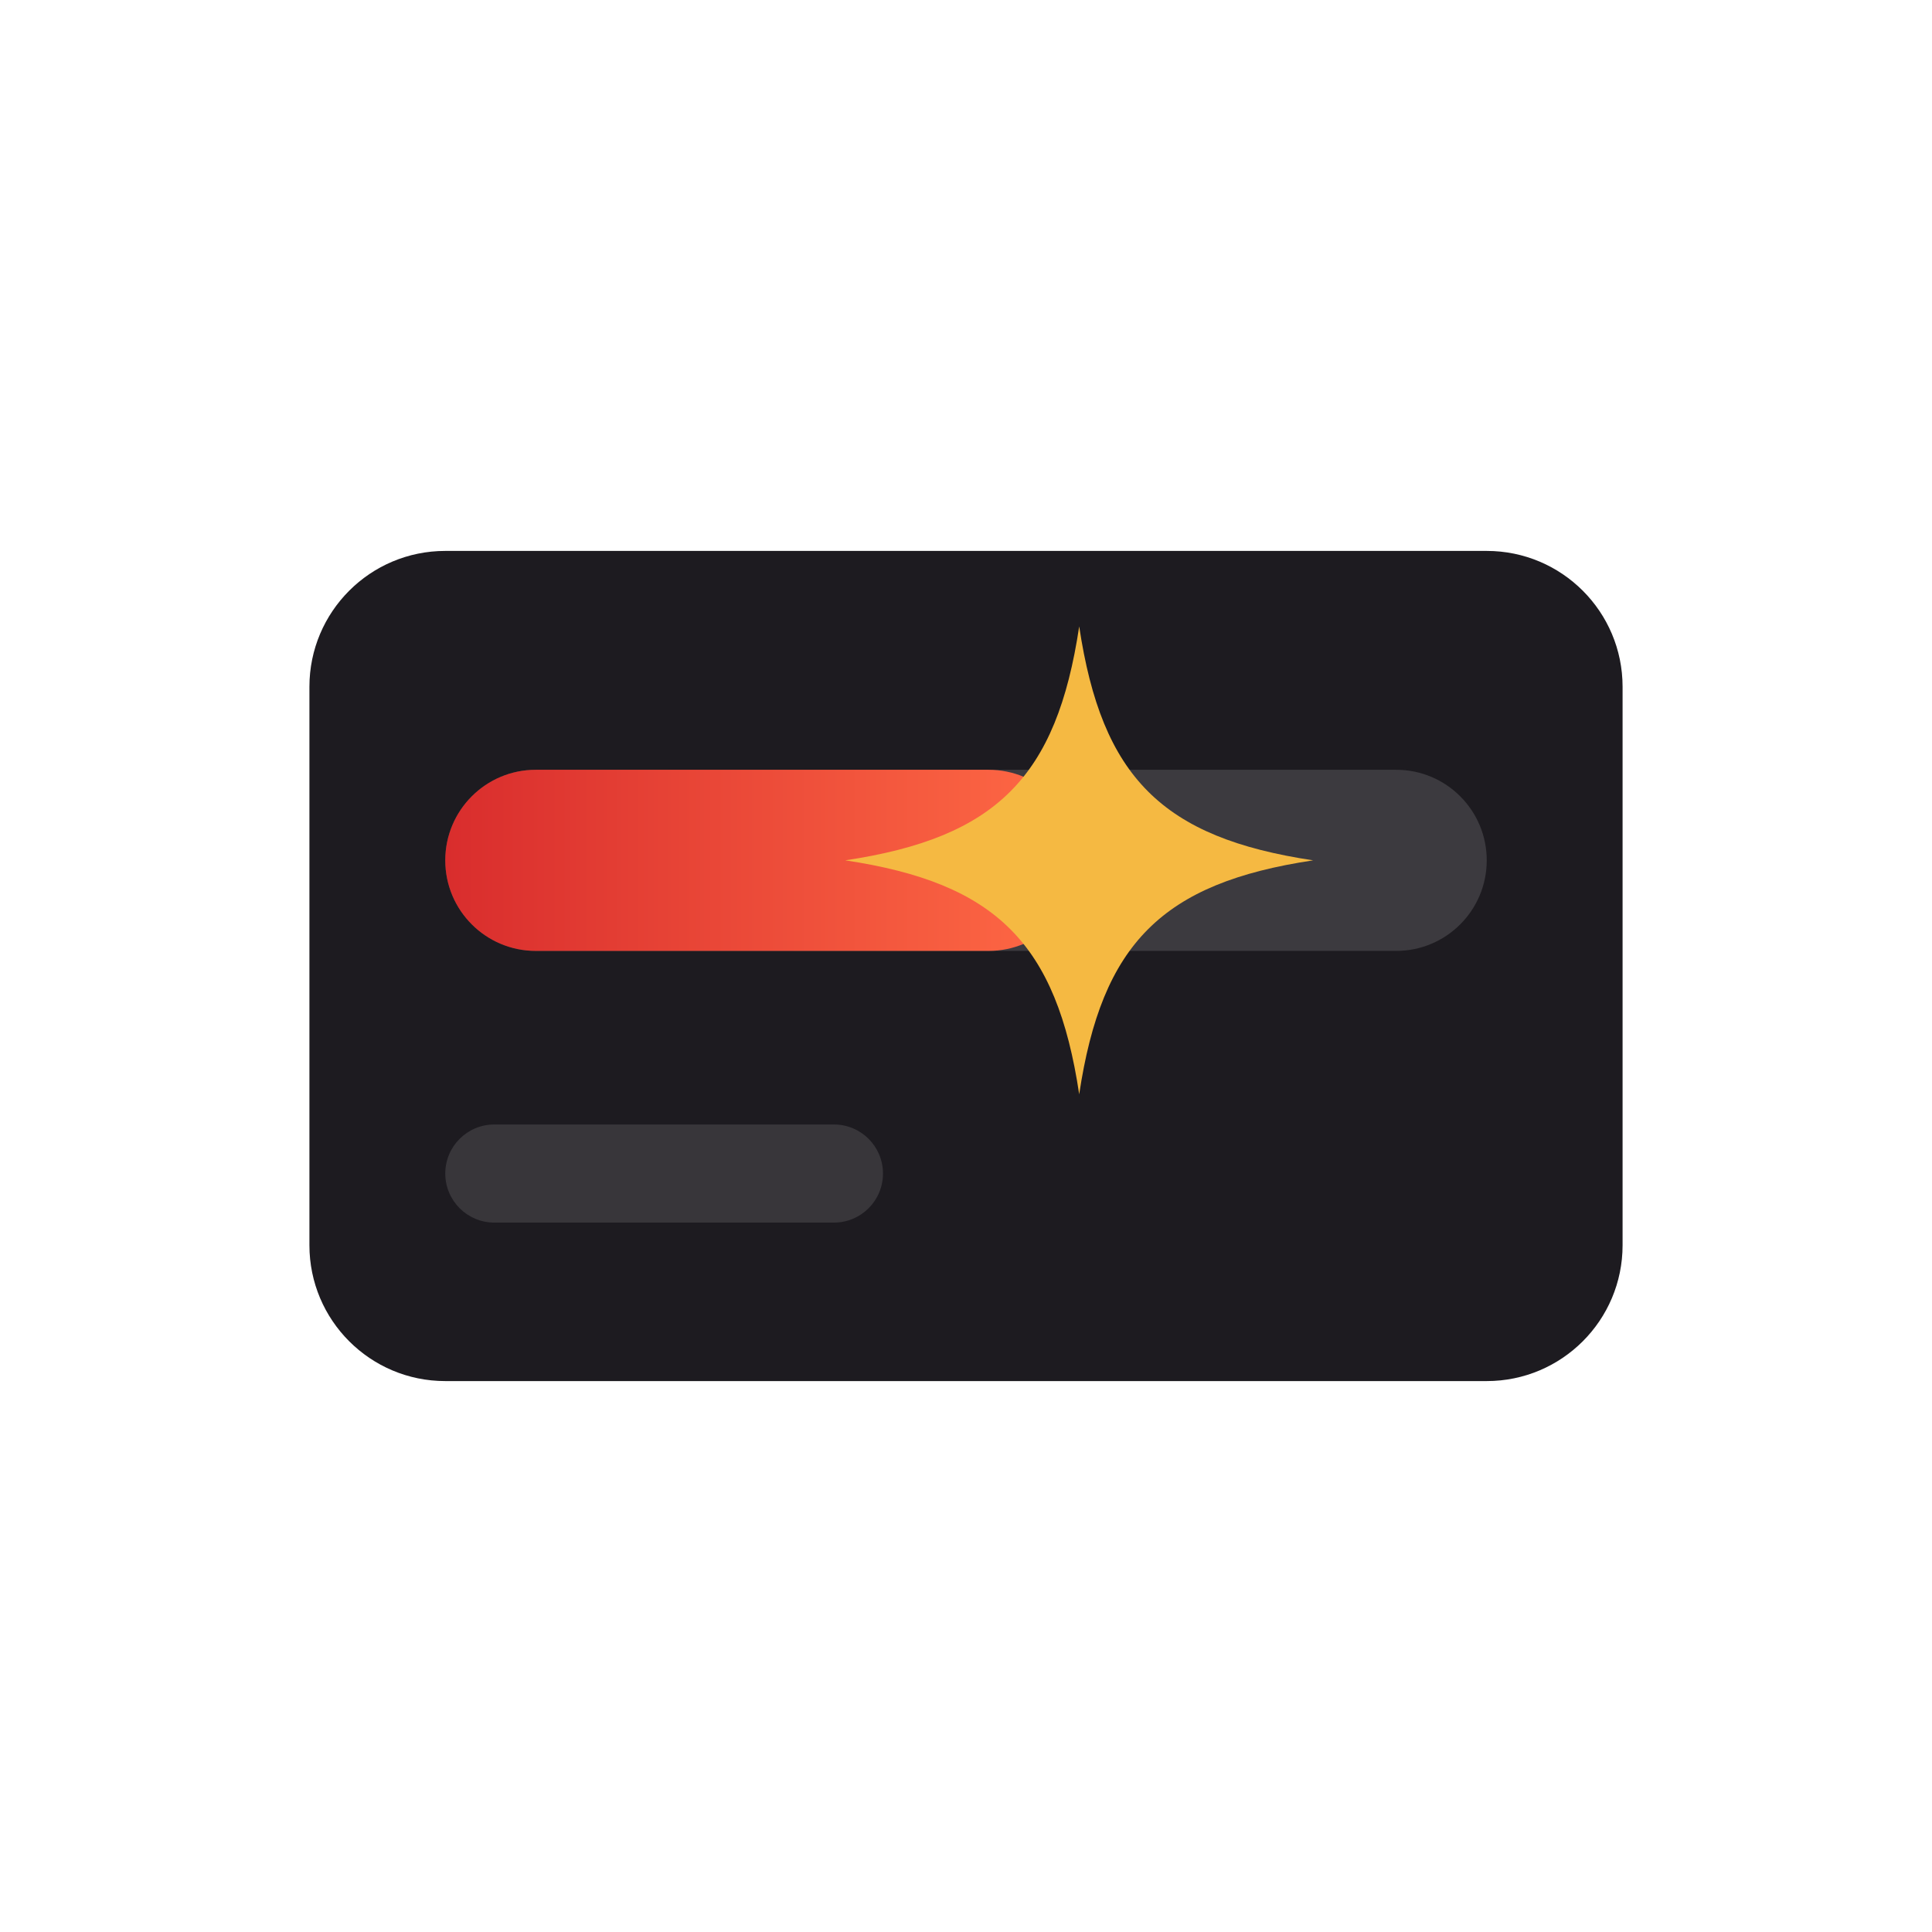
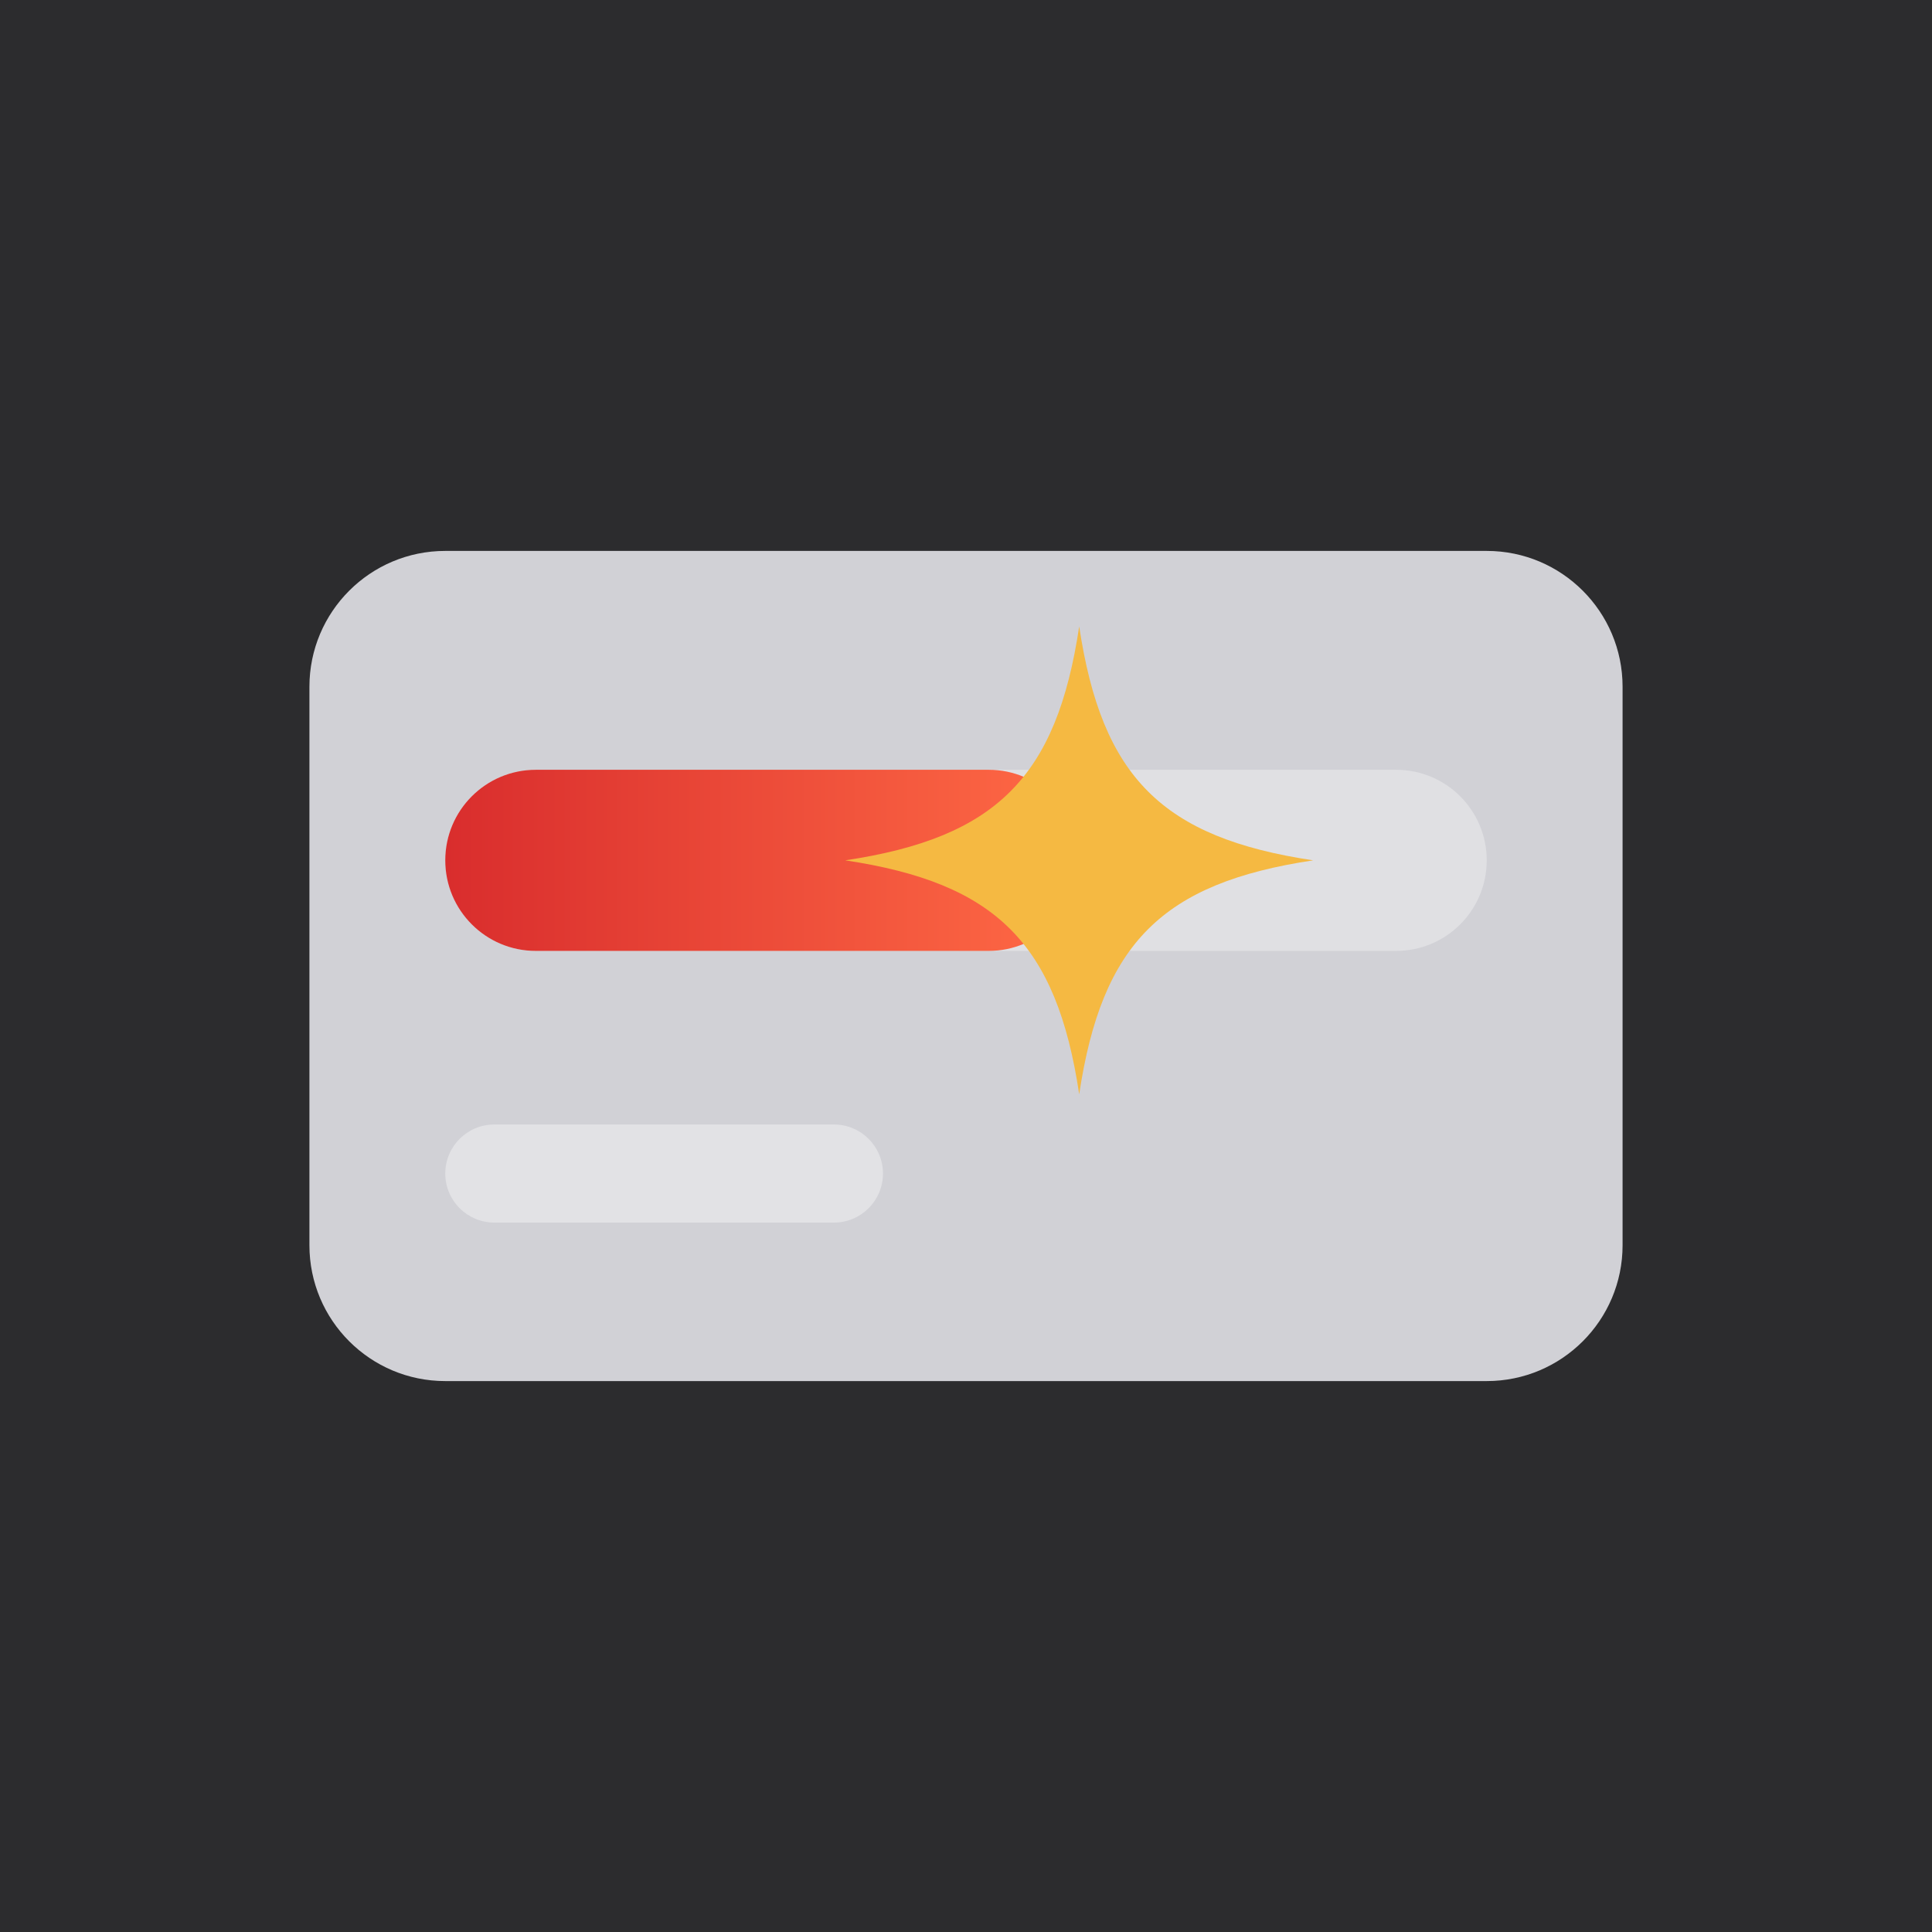
<svg xmlns="http://www.w3.org/2000/svg" viewBox="0 0 512 512">
  <defs>
    <linearGradient id="ember" x1="0" y1="0" x2="1" y2="0">
      <stop offset="0" stop-color="#D92D2D" />
      <stop offset="1" stop-color="#FF6A45" />
    </linearGradient>
  </defs>
-   <rect width="512" height="512" fill="#FFFFFF" />
-   <rect x="82" y="146" width="348" height="220" rx="36" fill="#1D1B20" />
-   <rect x="118" y="204" width="276" height="48" rx="24" fill="#FFFFFF" opacity="0.14" />
+   <rect width="512" height="512" fill="#2C2C2E" />
+   <rect x="82" y="146" width="348" height="220" rx="36" fill="#D1D1D6" />
+   <rect x="118" y="204" width="276" height="48" rx="24" fill="#FFFFFF" opacity="0.32" />
  <rect x="118" y="204" width="168" height="48" rx="24" fill="url(#ember)" />
-   <rect x="118" y="298" width="116" height="26" rx="13" fill="#FFFFFF" opacity="0.12" />
+   <rect x="118" y="298" width="116" height="26" rx="13" fill="#FFFFFF" opacity="0.36" />
  <path d="M286 166 C292 206 308 222 348 228 C308 234 292 250 286 290 C280 250 264 234 224 228 C264 222 280 206 286 166 Z" fill="#F5B942" />
</svg>
